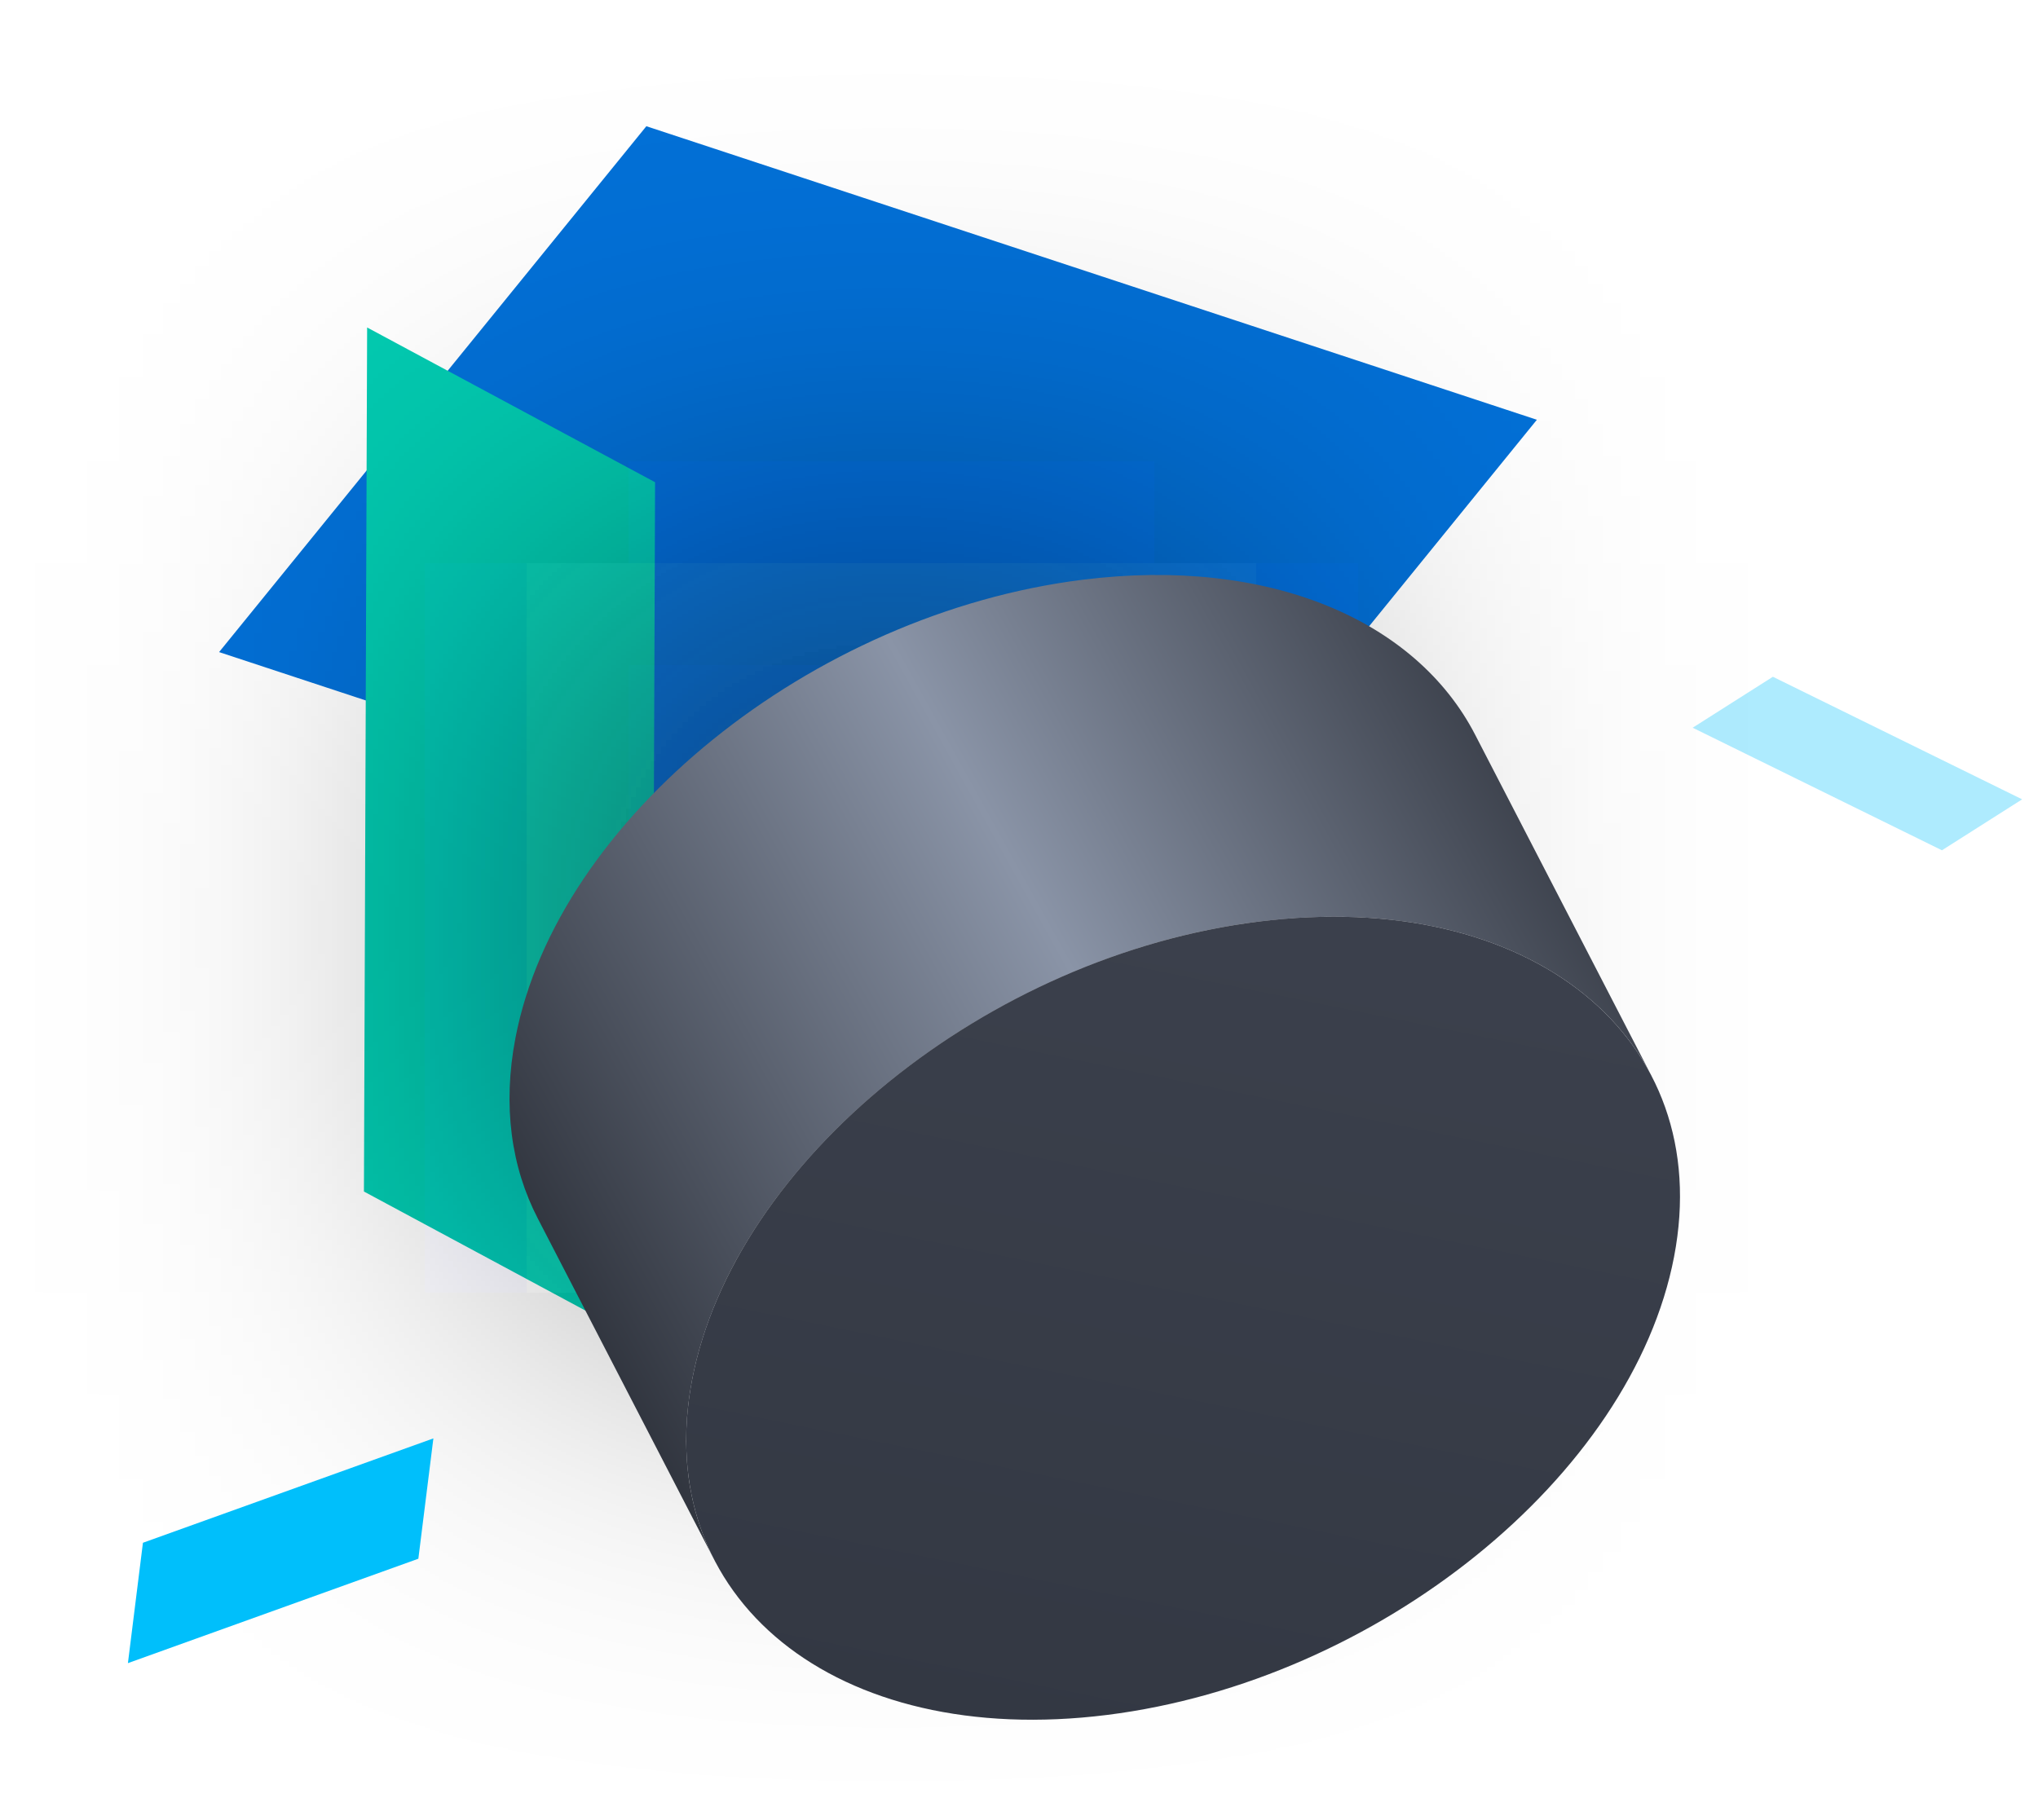
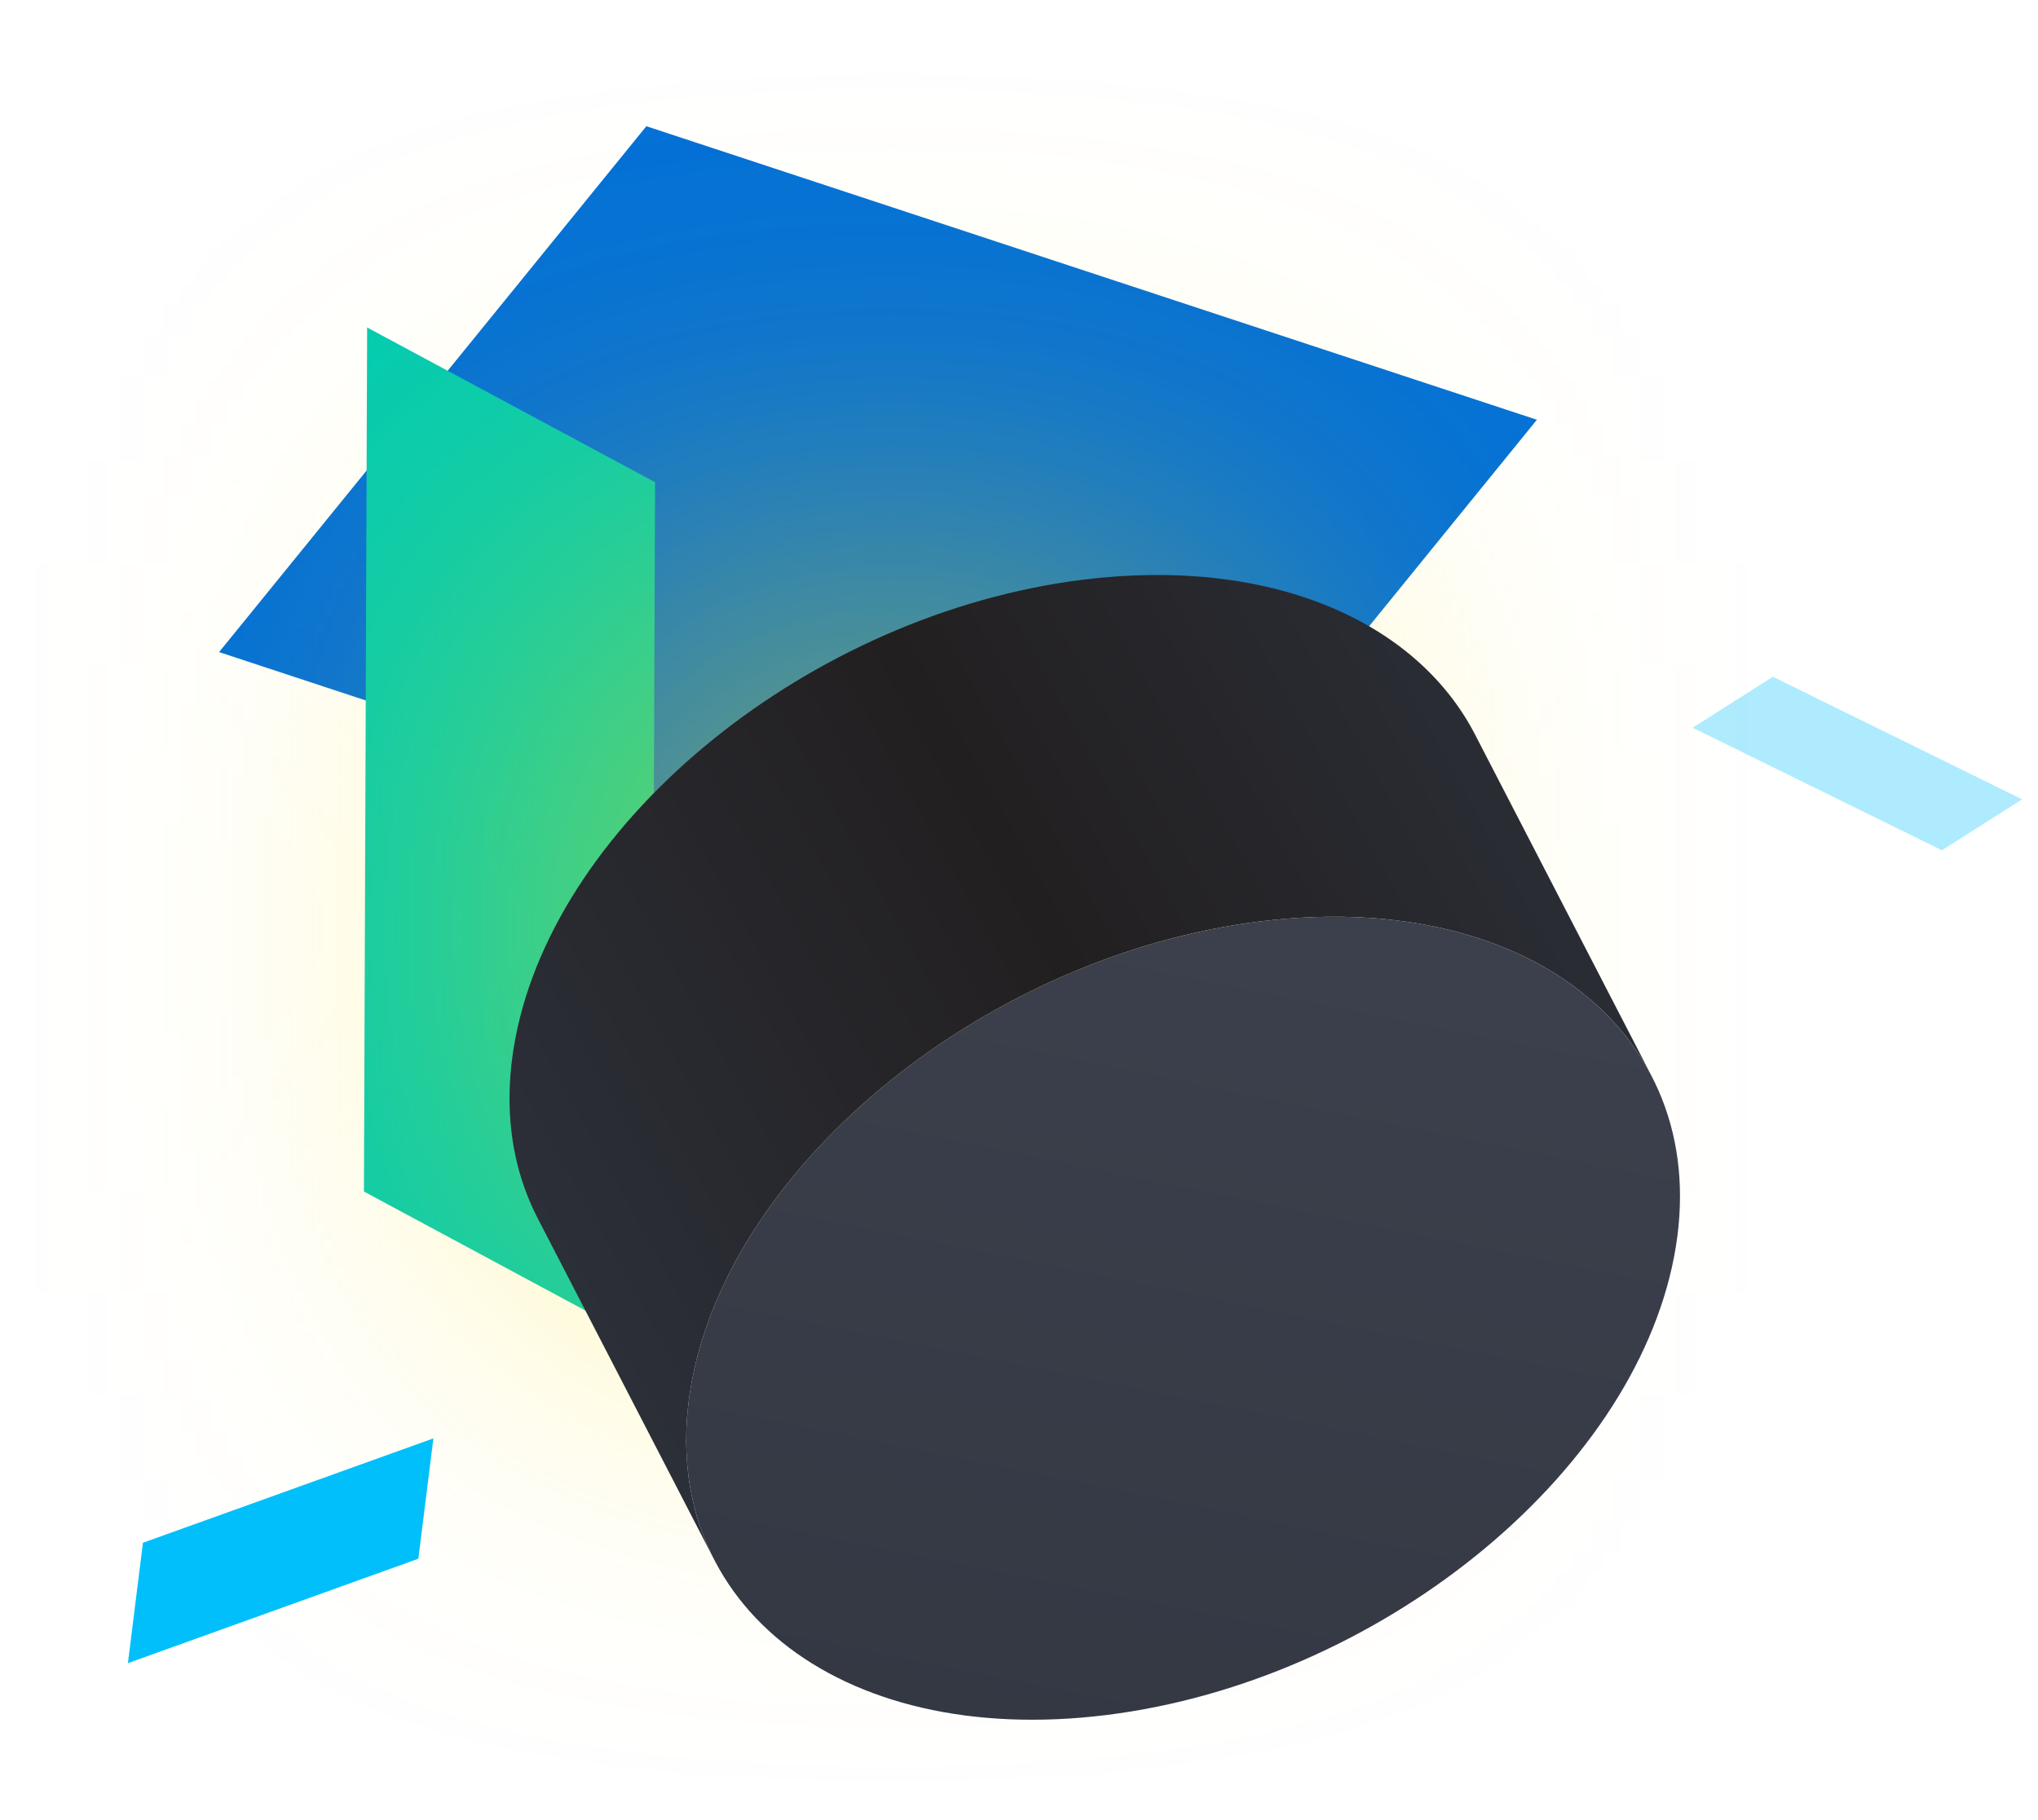
<svg xmlns="http://www.w3.org/2000/svg" xmlns:xlink="http://www.w3.org/1999/xlink" width="112" height="100">
  <defs>
    <filter x="-90%" y="-90%" width="280%" height="280%" filterUnits="objectBoundingBox" id="a">
      <feGaussianBlur stdDeviation="12" in="SourceGraphic" />
    </filter>
    <linearGradient x1="99.316%" y1="21.974%" x2="0%" y2="69.777%" id="b">
      <stop stop-color="#2C3039" offset="0%" />
-       <stop stop-color="#8A94A7" offset="48.131%" />
+       <stop stop-color="#221f20" offset="48.131%" />
      <stop stop-color="#2C3039" offset="100%" />
    </linearGradient>
    <linearGradient x1="49.892%" y1=".428%" x2="24.856%" y2="100%" id="d">
      <stop stop-color="#3B404C" offset="0%" />
      <stop stop-color="#333843" offset="100%" />
    </linearGradient>
    <path d="M32.833 63.264c-14.9 1.866-25.108-6.384-22.797-18.428 2.31-12.043 16.264-23.319 31.166-25.184C56.103 17.786 66.31 26.036 64 38.08c-2.311 12.043-16.264 23.319-31.167 25.184z" id="c" />
  </defs>
  <g fill="none" fill-rule="evenodd">
    <path fill="#0270D7" d="M35.521 6.938L12.04 35.843l48.939 16.136L84.46 23.073z" />
    <path fill="#02CBB1" d="M20 65.494L35.822 74 36 26.506 20.176 18z" />
    <g transform="translate(28 31)">
-       <path fill-opacity=".48" fill="#1D2026" filter="url(#a)" d="M1 0h40v40H1z" />
+       <path fill-opacity=".48" fill="#fadb00" filter="url(#a)" d="M1 0h40v40H1z" />
      <path d="M11.261 54.752l-9.71-18.785C.096 33.152-.389 29.783.327 26.051 2.637 14.01 16.59 2.732 31.492.867 41.776-.42 49.824 3.11 53.065 9.38l9.71 18.785c-3.242-6.27-11.29-9.8-21.573-8.514C26.3 21.518 12.347 32.793 10.036 44.837c-.716 3.732-.23 7.1 1.225 9.915" fill="url(#b)" />
      <use fill="url(#d)" xlink:href="#c" />
    </g>
    <path fill="#00BFFB" d="M22.991 85.677l.826-6.614L7.855 84.8l-.825 6.616z" />
    <path fill-opacity=".32" fill="#00BFFB" d="M106.721 46.737l4.408-2.801-13.699-6.737L93.022 40z" />
  </g>
</svg>
